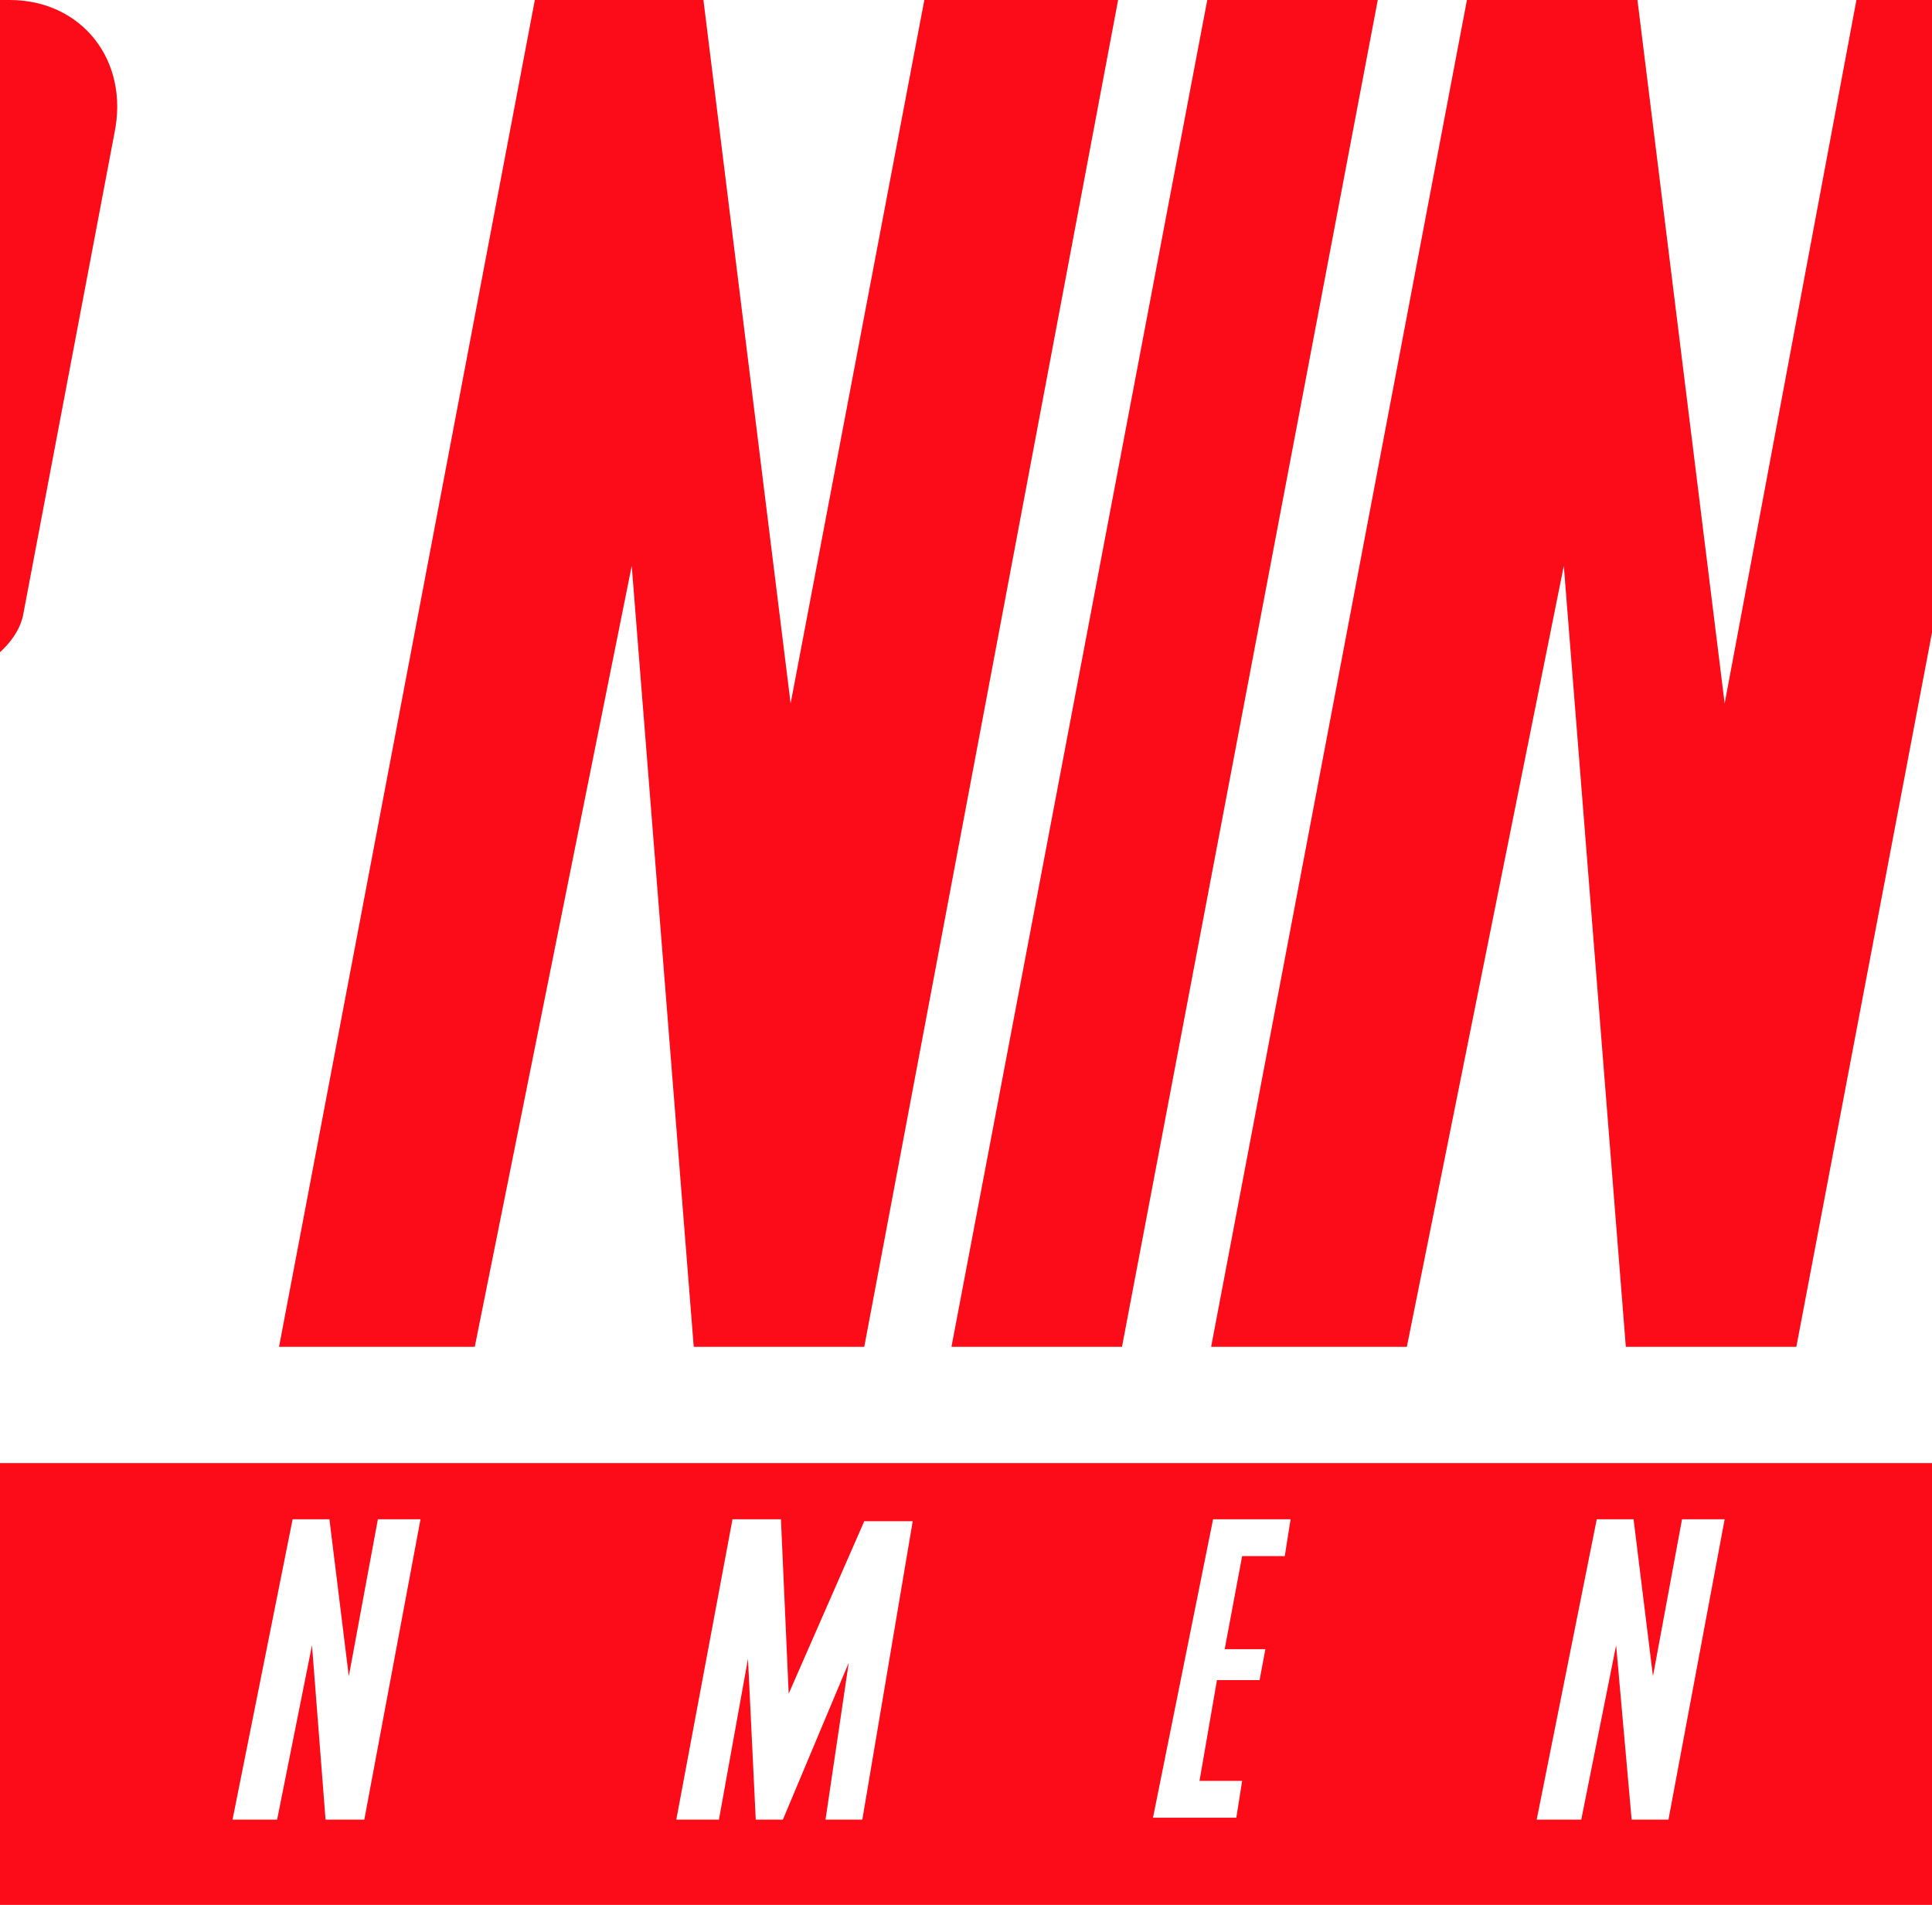
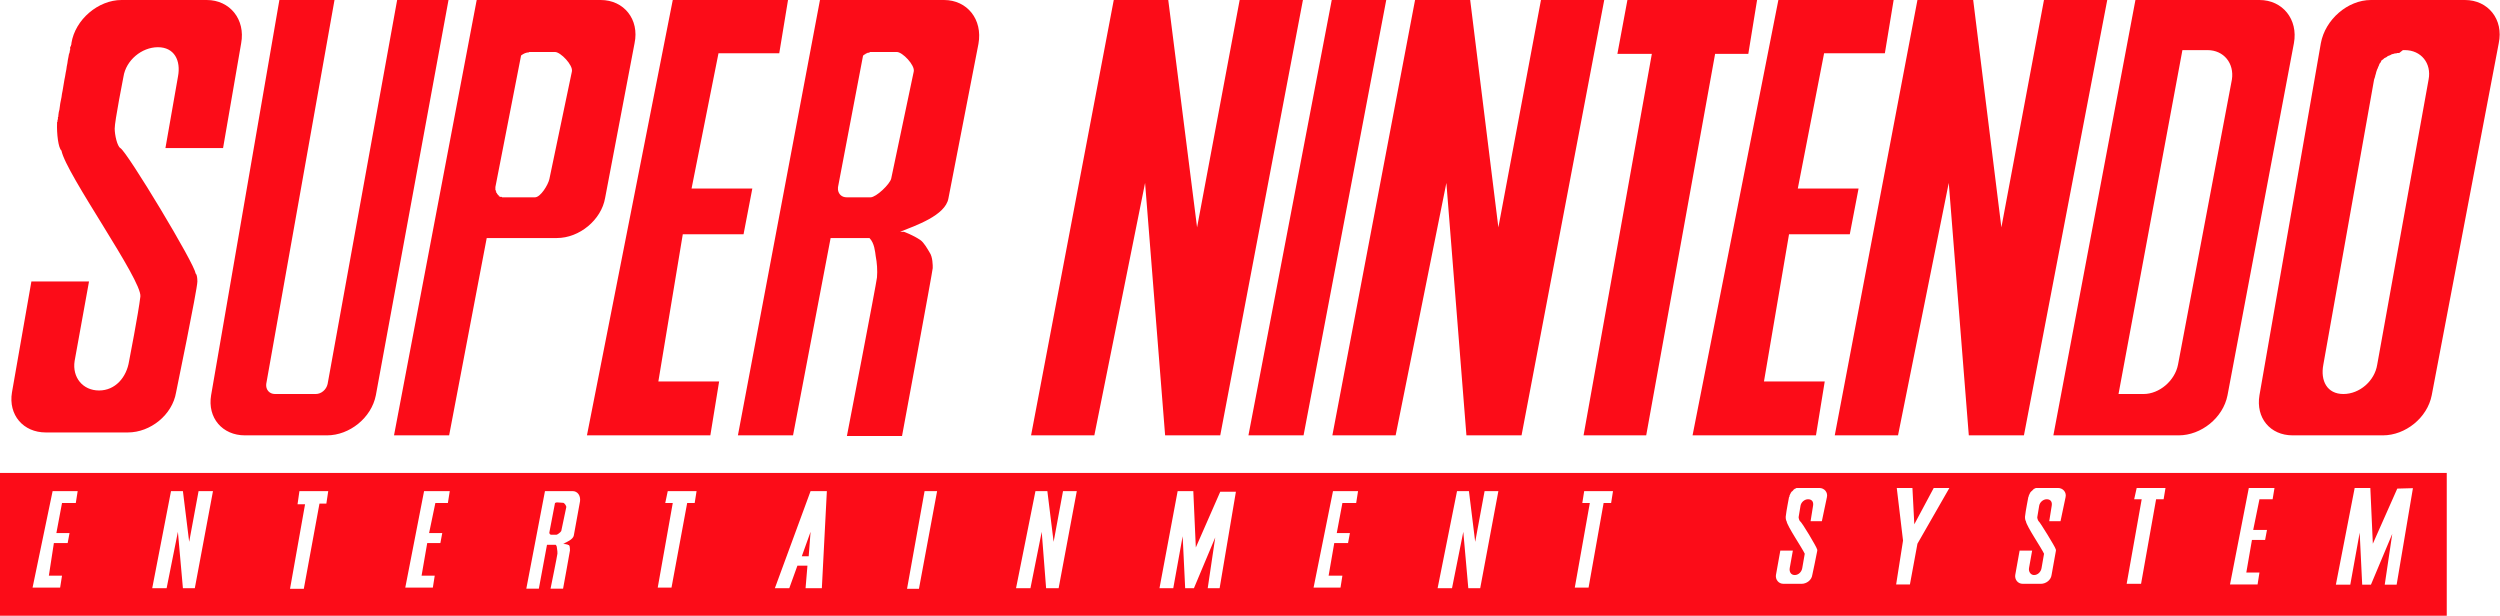
- <svg version="1.0" viewBox="0 0 0.997 0.983" id="body">
-   <path d="m -1.308,0 c -0.038,0 -0.074,0.031 -0.081,0.069 v 6.8429e-4 6.8429e-4 6.8427e-4 l -6.842e-4,6.8428e-4 v 0.001 6.8428e-4 l -6.843e-4,0.001 v 0.001 l -6.844e-4,0.001 v 0.002 l -6.843e-4,0.001 v 0.002 l -6.844e-4,0.002 -6.842e-4,0.002 -6.843e-4,0.004 -0.001,0.005 -6.842e-4,0.005 -0.001,0.005 -6.845e-4,0.005 -0.001,0.005 -0.001,0.006 -0.001,0.005 -0.002,0.012 -0.001,0.006 -0.001,0.005 -6.843e-4,0.005 -0.001,0.005 -0.001,0.005 -6.842e-4,0.005 -6.844e-4,0.005 -0.001,0.004 -6.845e-4,0.005 v 0.002 l -6.841e-4,0.001 v 0.002 0.001 l -6.843e-4,0.002 v 0.001 0.001 l -6.843e-4,0.001 v 6.843e-4 6.843e-4 c -7.059e-4,0.017 0.002,0.04 0.007,0.044 0.007,0.037 0.129,0.207 0.126,0.233 -0.003,0.026 -0.018,0.103 -0.018,0.103 -0.004,0.026 -0.022,0.047 -0.048,0.047 -0.026,1e-7 -0.043,-0.021 -0.039,-0.047 l 0.023,-0.127 h -0.092 l -0.031,0.177 c -0.006,0.036 0.018,0.064 0.054,0.064 h 0.131 c 0.036,0 0.071,-0.028 0.077,-0.064 0,0 0.034,-0.165 0.034,-0.177 -1.411e-4,-0.012 -0.003,-0.013 -0.003,-0.013 0,-0.013 -0.109,-0.194 -0.12,-0.2 -0.005,-0.003 -0.009,-0.021 -0.009,-0.031 -2.117e-4,-0.011 0.014,-0.083 0.014,-0.083 0.004,-0.026 0.029,-0.047 0.055,-0.047 0.026,0 0.037,0.021 0.032,0.047 l -0.02,0.114 h 0.092 l 0.032,-0.172 C -1.11,0.031 -1.135,6.5000023e-7 -1.172,6.5000023e-7 Z m 0.252,0 -0.109,0.631 c -0.006,0.036 0.018,0.064 0.054,0.064 h 0.131 c 0.036,0 0.071,-0.028 0.078,-0.064 L -0.786,0 h -0.082 l -0.112,0.613 c -0.002,0.009 -0.01,0.016 -0.019,0.016 h -0.065 c -0.009,0 -0.015,-0.007 -0.014,-0.016 L -0.968,0 Z m 0.315,0 -0.132,0.695 h 0.088 l 0.06,-0.315 h 0.112 c 0.036,0 0.071,-0.029 0.077,-0.064 l 0.048,-0.247 C -0.482,0.031 -0.506,-2.9999767e-8 -0.543,-2.9999767e-8 h -0.11 z m 0.313,0 -0.137,0.695 h 0.197 l 0.014,-0.086 h -0.097 l 0.04,-0.235 h 0.097 l 0.014,-0.073 h -0.097 l 0.043,-0.216 h 0.097 L -0.244,-6.9999767e-8 Z m 0.235,0 -0.131,0.695 h 0.088 l 0.06,-0.315 h 0.062 c 0.008,0.008 0.009,0.022 0.01,0.029 0.002,0.01 0.003,0.023 0.002,0.034 -0.001,0.01 -0.048,0.253 -0.048,0.253 h 0.088 c 0,0 0.049,-0.264 0.049,-0.268 1.4124e-4,-0.004 8.98e-6,-0.018 -0.005,-0.025 -0.003,-0.005 -0.009,-0.016 -0.015,-0.02 -0.012,-0.008 -0.026,-0.013 -0.026,-0.013 h -0.006 c 0.025,-0.01 0.072,-0.026 0.077,-0.053 L 0.059,0.069 C 0.067,0.031 0.042,0 0.005,0 Z M 0.276,0 0.144,0.695 h 0.101 l 0.081,-0.403 0.032,0.403 h 0.088 L 0.577,0 H 0.477 L 0.408,0.363 0.363,0 Z M 0.623,0 0.491,0.695 h 0.088 L 0.711,0 Z M 0.757,0 0.625,0.695 H 0.726 L 0.807,0.292 0.839,0.695 H 0.927 L 1.059,0 H 0.958 L 0.89,0.363 0.845,0 Z M 1.096,0 1.08,0.086 h 0.055 L 1.026,0.695 h 0.1 l 0.11,-0.609 h 0.053 L 1.303,0 Z M 1.337,0 1.2,0.695 h 0.197 l 0.014,-0.086 h -0.097 l 0.04,-0.235 h 0.097 l 0.014,-0.073 h -0.097 l 0.042,-0.216 h 0.097 L 1.521,-6.9999767e-8 Z M 1.559,0 1.427,0.695 h 0.101 l 0.081,-0.403 0.032,0.403 h 0.088 L 1.862,0 H 1.761 L 1.693,0.363 1.648,0 Z M 1.908,0 1.776,0.695 h 0.2 c 0.036,0 0.071,-0.028 0.078,-0.064 L 2.16,0.069 C 2.167,0.031 2.142,0 2.105,0 Z M 2.283,0 C 2.246,-9.9999767e-8 2.21,0.031 2.203,0.069 L 2.105,0.631 c -0.006,0.036 0.017,0.064 0.053,0.064 h 0.144 c 0.036,0 0.071,-0.028 0.078,-0.064 L 2.487,0.069 C 2.495,0.031 2.47,0 2.433,0 Z M 1.982,0.08 h 0.04 c 0.026,0 0.043,0.021 0.039,0.047 l -0.086,0.455 c -0.005,0.026 -0.03,0.047 -0.055,0.047 h -0.04 z m 0.352,0 h 0.003 c 0.026,0 0.043,0.021 0.038,0.047 L 2.294,0.582 c -0.004,0.026 -0.028,0.047 -0.054,0.047 -0.026,2e-7 -0.037,-0.021 -0.032,-0.047 l 0.081,-0.455 6.842e-4,-0.002 6.843e-4,-0.002 6.843e-4,-0.003 6.843e-4,-0.002 6.842e-4,-0.003 6.843e-4,-0.002 6.843e-4,-0.002 0.001,-0.002 6.843e-4,-0.002 0.001,-0.002 6.843e-4,-0.002 0.001,-0.002 0.001,-0.001 0.001,-0.002 0.001,-0.002 0.002,-0.001 0.001,-0.001 0.001,-0.001 0.002,-0.001 0.002,-0.001 0.001,-0.001 0.002,-0.001 0.002,-6.8429e-4 0.002,-0.001 0.001,-6.8429e-4 0.003,-6.8438e-4 0.002,-6.8429e-4 h 0.002 l 0.002,-6.8427e-4 h 0.003 z m -2.992,0.003 h 0.042 c 0.009,-10e-8 0.029,0.021 0.027,0.031 l -0.036,0.172 c -0.002,0.009 -0.014,0.029 -0.023,0.029 h -0.051 -6.8428e-4 -6.8433e-4 l -6.8428e-4,-6.8429e-4 h -6.8429e-4 -6.843e-4 -6.843e-4 -6.843e-4 v -6.843e-4 h -6.8428e-4 -6.843e-4 l -6.843e-4,-6.8431e-4 h -6.8429e-4 l -6.843e-4,-6.8429e-4 -6.843e-4,-6.843e-4 h -6.843e-4 v -6.8429e-4 l -6.8429e-4,-6.8429e-4 -6.8429e-4,-6.843e-4 v -6.8429e-4 l -6.8431e-4,-6.843e-4 -6.8429e-4,-6.8429e-4 v -6.8431e-4 -6.8428e-4 l -6.8429e-4,-6.843e-4 V 0.305 0.304 l -6.8429e-4,-6.8429e-4 v -6.843e-4 c -10e-8,-0.001 -1.4117e-4,-0.003 0,-0.004 l 0.041,-0.21 c 0.004,-0.003 0.008,-0.005 0.013,-0.005 z m 0.545,0 h 6.8428e-4 6.843e-4 6.843e-4 6.843e-4 0.04 c 0.009,-10e-8 0.029,0.021 0.027,0.031 L -0.078,0.285 c -0.002,0.009 -0.024,0.03 -0.033,0.03 h -0.038 c -0.008,0 -0.013,-0.005 -0.014,-0.012 0,-0.001 -1.4121e-4,-0.003 0,-0.004 l 0.04,-0.21 6.8428e-4,-6.844e-4 6.8429e-4,-6.8426e-4 0.001,-6.8429e-4 h 6.8429e-4 l 6.8429e-4,-6.8428e-4 6.843e-4,-6.8429e-4 h 6.843e-4 l 6.8428e-4,-6.8429e-4 h 6.8432e-4 l 0.001,-6.8427e-4 h 6.843e-4 6.8429e-4 6.8431e-4 z M -1.502,0.755 V 0.983 H 2.404 V 0.755 Z m 2.871,0.024 h 6.843e-4 6.843e-4 6.843e-4 6.843e-4 6.842e-4 0.03 c 0.008,0 0.014,0.007 0.012,0.015 l -0.008,0.038 h -0.018 l 0.004,-0.025 c 9.175e-4,-0.006 -0.002,-0.01 -0.008,-0.01 -0.006,0 -0.011,0.005 -0.012,0.01 l -0.003,0.018 c -5.645e-4,0.001 0.001,0.006 0.002,0.007 0.003,0.001 0.027,0.042 0.027,0.044 5.649e-4,0.001 8.961e-4,0.002 6.843e-4,0.003 -7.061e-4,0.005 -0.008,0.039 -0.008,0.039 -0.001,0.008 -0.009,0.014 -0.017,0.014 h -0.029 c -0.008,0 -0.013,-0.007 -0.012,-0.014 l 0.007,-0.039 h 0.02 l -0.005,0.028 c -9.176e-4,0.006 0.002,0.011 0.008,0.011 0.006,0 0.011,-0.005 0.012,-0.011 l 0.004,-0.023 c -0.004,-0.009 -0.028,-0.044 -0.029,-0.052 -0.001,-9.1066e-4 -0.002,-0.006 -0.001,-0.01 2.12e-4,-0.004 0.005,-0.029 0.005,-0.029 h 6.843e-4 v -6.842e-4 -6.8431e-4 -6.8439e-4 l 6.842e-4,-0.001 v -6.8429e-4 l 6.843e-4,-6.8441e-4 v -6.8429e-4 l 6.843e-4,-6.8421e-4 v -6.843e-4 l 6.843e-4,-6.843e-4 6.843e-4,-6.8431e-4 v -6.8429e-4 h 6.843e-4 l 6.843e-4,-6.8431e-4 6.843e-4,-6.8439e-4 6.843e-4,-6.8421e-4 v -6.843e-4 h 6.842e-4 l 6.843e-4,-6.843e-4 6.844e-4,-6.8431e-4 h 6.842e-4 l 6.844e-4,-6.843e-4 h 6.843e-4 l 6.843e-4,-6.843e-4 h 6.842e-4 0.001 z m 0.157,0 h 0.025 l 0.003,0.058 0.031,-0.058 h 0.025 l -0.051,0.089 -0.012,0.065 h -0.022 l 0.011,-0.07 z m 0.224,0 h 6.844e-4 6.843e-4 6.842e-4 6.844e-4 6.844e-4 0.03 c 0.008,0 0.014,0.007 0.012,0.015 l -0.008,0.038 h -0.018 l 0.004,-0.025 c 9.175e-4,-0.006 -0.002,-0.01 -0.008,-0.01 -0.006,0 -0.011,0.005 -0.012,0.01 l -0.003,0.018 c -7.054e-4,0.001 9.24e-4,0.006 0.002,0.007 0.002,0.001 0.027,0.042 0.027,0.044 7.054e-4,0.001 6.843e-4,0.002 6.843e-4,0.003 -9.181e-4,0.005 -0.007,0.039 -0.007,0.039 -0.001,0.008 -0.009,0.014 -0.017,0.014 h -0.029 c -0.008,0 -0.013,-0.007 -0.012,-0.014 l 0.007,-0.039 h 0.02 l -0.005,0.028 c -9.177e-4,0.006 0.003,0.011 0.008,0.011 0.006,0 0.011,-0.005 0.012,-0.011 l 0.004,-0.023 c -0.004,-0.009 -0.028,-0.044 -0.029,-0.052 -0.001,-9.1066e-4 -0.002,-0.006 -0.001,-0.01 2.117e-4,-0.004 0.005,-0.029 0.005,-0.029 l 6.843e-4,-6.842e-4 v -6.8431e-4 -6.8439e-4 l 6.844e-4,-0.001 v -6.8429e-4 l 6.842e-4,-6.8441e-4 v -6.8429e-4 l 6.843e-4,-6.8421e-4 v -6.843e-4 l 6.842e-4,-6.843e-4 6.845e-4,-6.8431e-4 v -6.8429e-4 h 6.842e-4 l 6.843e-4,-6.8431e-4 6.843e-4,-6.8439e-4 6.842e-4,-6.8421e-4 6.844e-4,-6.843e-4 6.842e-4,-6.843e-4 6.842e-4,-6.8431e-4 h 6.844e-4 l 6.843e-4,-6.843e-4 h 6.843e-4 l 6.843e-4,-6.843e-4 h 6.843e-4 0.001 z m 0.159,0 h 0.046 l -0.003,0.018 h -0.012 l -0.024,0.135 h -0.023 l 0.024,-0.135 h -0.012 z m 0.179,0 h 0.041 l -0.003,0.018 h -0.021 l -0.01,0.049 h 0.022 l -0.003,0.016 h -0.021 l -0.009,0.052 h 0.021 l -0.003,0.019 h -0.044 z m 0.169,0 h 0.025 l 0.004,0.089 0.039,-0.088 0.025,-6.843e-4 -0.026,0.154 h -0.019 l 0.012,-0.081 -0.034,0.081 h -0.014 l -0.004,-0.083 -0.015,0.083 h -0.023 z m -3.675,0.005 h 0.04 l -0.003,0.019 h -0.022 l -0.009,0.048 h 0.021 l -0.003,0.016 h -0.022 l -0.008,0.052 h 0.021 l -0.003,0.019 h -0.044 z m 0.189,0 h 0.019 l 0.01,0.081 0.015,-0.081 h 0.023 l -0.029,0.155 h -0.019 l -0.008,-0.09 -0.018,0.09 h -0.023 z m 0.205,0 h 0.045 l -0.003,0.019 h -0.012 l -0.025,0.135 h -0.022 l 0.024,-0.135 h -0.012 z m 0.199,0 h 0.041 l -0.003,0.019 h -0.021 l -0.01,0.048 h 0.021 l -0.003,0.016 h -0.021 l -0.009,0.052 h 0.021 l -0.003,0.019 h -0.044 z m 0.193,0 h 0.044 c 0.008,-1e-7 0.013,0.007 0.012,0.016 l -0.01,0.055 c -0.001,0.006 -0.012,0.011 -0.017,0.013 h 0.001 6.843e-4 6.843e-4 v 6.8421e-4 h 6.8429e-4 6.8431e-4 6.8428e-4 6.843e-4 l 6.843e-4,6.8431e-4 h 6.8429e-4 6.843e-4 6.8431e-4 v 6.8429e-4 h 6.8429e-4 6.8428e-4 v 6.8431e-4 h 6.8431e-4 c 9.1747e-4,0.002 0.001,0.007 0.001,0.008 0,9.1016e-4 -0.011,0.061 -0.011,0.061 h -0.02 c 0,0 0.011,-0.054 0.011,-0.056 2.1178e-4,-0.002 -2.6087e-4,-0.005 -6.843e-4,-0.008 -1.4113e-4,-0.002 -2.1792e-4,-0.004 -0.002,-0.006 h -0.014 l -0.013,0.07 h -0.02 z m 0.196,0 h 0.046 l -0.003,0.019 h -0.012 l -0.025,0.135 h -0.022 l 0.024,-0.135 h -0.012 z m 0.228,0 h 0.026 l -0.008,0.155 h -0.026 l 0.003,-0.036 h -0.016 l -0.013,0.036 h -0.023 z m 0.182,0 h 0.02 l -0.029,0.155 h -0.019 z m 0.177,0 h 0.019 l 0.01,0.081 0.015,-0.081 h 0.022 l -0.029,0.155 h -0.02 l -0.007,-0.09 -0.018,0.09 h -0.023 z m 0.227,0 h 0.025 l 0.004,0.09 0.039,-0.089 h 0.025 l -0.026,0.154 h -0.019 l 0.012,-0.081 -0.034,0.081 h -0.014 l -0.004,-0.083 -0.015,0.083 h -0.022 z m 0.248,0 h 0.04 l -0.003,0.019 h -0.022 l -0.009,0.048 h 0.021 l -0.003,0.016 h -0.022 l -0.009,0.052 h 0.022 l -0.003,0.019 h -0.043 z m 0.198,0 h 0.019 l 0.01,0.081 0.015,-0.081 h 0.022 l -0.029,0.155 h -0.019 l -0.008,-0.09 -0.018,0.09 h -0.023 z m 0.203,0 h 0.046 l -0.003,0.019 h -0.012 l -0.024,0.135 h -0.022 l 0.024,-0.135 h -0.012 z m -1.64,0.018 c -0.001,0 -0.002,6.2755e-4 -0.003,0.001 l -0.009,0.047 c 5e-8,3.598e-4 0,3.0346e-4 0,6.8431e-4 5e-8,0.001 0.001,0.003 0.003,0.003 h 0.008 c 0.002,0 0.007,-0.004 0.008,-0.006 l 0.008,-0.038 c 3.529e-4,-0.002 -0.003,-0.007 -0.005,-0.007 z m 0.405,0.047 -0.014,0.039 h 0.011 z" id="polyline2177" font-style="normal" font-variant="normal" font-weight="normal" font-stretch="normal" letter-spacing="normal" word-spacing="normal" text-anchor="start" fill="#fc0c18" fill-opacity="1" fill-rule="nonzero" stroke="#fc0c18" stroke-width="0" stroke-linecap="butt" stroke-linejoin="miter" stroke-miterlimit="10.433" stroke-dasharray="none" stroke-dashoffset="0" stroke-opacity="1" />
+ <svg version="1.0" viewBox="0 0 3.991 0.983" id="body">
+   <path d="M 0.194,6.9999767e-8 C 0.157,6.9999767e-8 0.12,0.031 0.114,0.069 v 6.8429e-4 6.8429e-4 6.8427e-4 l -6.842e-4,6.8428e-4 v 0.001 6.8428e-4 L 0.112,0.075 V 0.077 L 0.112,0.078 v 0.002 l -6.843e-4,0.001 v 0.002 l -6.844e-4,0.002 -6.842e-4,0.002 -6.843e-4,0.004 -0.001,0.005 -6.842e-4,0.005 -0.001,0.005 -6.845e-4,0.005 -0.001,0.005 -0.001,0.006 -0.001,0.005 -0.002,0.012 -0.001,0.006 -0.001,0.005 -6.843e-4,0.005 -0.001,0.005 -0.001,0.005 -6.842e-4,0.005 -6.844e-4,0.005 -0.001,0.004 -6.845e-4,0.005 v 0.002 l -6.841e-4,0.001 v 0.002 0.001 l -6.843e-4,0.002 v 0.001 0.001 l -6.843e-4,0.001 v 6.843e-4 6.843e-4 c -7.059e-4,0.017 0.002,0.04 0.007,0.044 0.007,0.037 0.129,0.207 0.126,0.233 -0.003,0.026 -0.018,0.103 -0.018,0.103 -0.004,0.026 -0.022,0.047 -0.048,0.047 -0.026,1e-7 -0.043,-0.021 -0.039,-0.047 l 0.023,-0.127 h -0.092 l -0.031,0.177 c -0.006,0.036 0.018,0.064 0.054,0.064 h 0.131 c 0.036,0 0.071,-0.028 0.077,-0.064 0,0 0.034,-0.165 0.034,-0.177 -1.411e-4,-0.012 -0.003,-0.013 -0.003,-0.013 0,-0.013 -0.109,-0.194 -0.12,-0.2 -0.005,-0.003 -0.009,-0.021 -0.009,-0.031 -2.117e-4,-0.011 0.014,-0.083 0.014,-0.083 0.004,-0.026 0.029,-0.047 0.055,-0.047 0.026,0 0.037,0.021 0.032,0.047 l -0.02,0.114 h 0.092 L 0.385,0.069 C 0.392,0.031 0.367,7.2e-7 0.33,7.2e-7 Z m 0.252,0 L 0.337,0.631 c -0.006,0.036 0.018,0.064 0.054,0.064 h 0.131 c 0.036,0 0.071,-0.028 0.078,-0.064 L 0.716,6.9999767e-8 H 0.634 L 0.523,0.613 c -0.002,0.009 -0.01,0.016 -0.019,0.016 h -0.065 c -0.009,0 -0.015,-0.007 -0.014,-0.016 L 0.534,6.9999767e-8 Z m 0.315,0 L 0.629,0.695 h 0.088 l 0.06,-0.315 h 0.112 c 0.036,0 0.071,-0.029 0.077,-0.064 L 1.013,0.069 C 1.021,0.031 0.996,4e-8 0.959,4e-8 H 0.849 Z m 0.313,0 L 0.937,0.695 H 1.134 l 0.014,-0.086 h -0.097 L 1.09,0.374 h 0.097 l 0.014,-0.073 h -0.097 l 0.043,-0.216 h 0.097 L 1.258,0 Z m 0.235,0 L 1.178,0.695 h 0.088 l 0.06,-0.315 h 0.062 c 0.008,0.008 0.009,0.022 0.01,0.029 0.002,0.01 0.003,0.023 0.002,0.034 -0.001,0.01 -0.048,0.253 -0.048,0.253 h 0.088 c 0,0 0.049,-0.264 0.049,-0.268 1.413e-4,-0.004 9e-6,-0.018 -0.005,-0.025 -0.003,-0.005 -0.009,-0.016 -0.015,-0.02 -0.012,-0.008 -0.026,-0.013 -0.026,-0.013 h -0.006 c 0.025,-0.01 0.072,-0.026 0.077,-0.053 l 0.048,-0.247 C 1.569,0.031 1.544,6.9999767e-8 1.507,6.9999767e-8 Z m 0.469,0 L 1.646,0.695 h 0.101 l 0.081,-0.403 0.032,0.403 h 0.088 L 2.08,6.9999767e-8 H 1.979 L 1.911,0.363 1.865,6.9999767e-8 Z m 0.348,0 L 1.993,0.695 h 0.088 L 2.213,6.9999767e-8 Z m 0.133,0 L 2.127,0.695 h 0.101 l 0.081,-0.403 0.032,0.403 h 0.088 L 2.561,6.9999767e-8 H 2.46 L 2.392,0.363 2.347,6.9999767e-8 Z m 0.339,0 L 2.582,0.086 h 0.055 L 2.528,0.695 h 0.1 l 0.11,-0.609 h 0.053 L 2.805,6.9999767e-8 Z m 0.241,0 L 2.702,0.695 h 0.197 l 0.014,-0.086 h -0.097 L 2.856,0.374 h 0.097 l 0.014,-0.073 h -0.097 l 0.042,-0.216 h 0.097 L 3.023,0 Z m 0.222,0 L 2.929,0.695 h 0.101 l 0.081,-0.403 0.032,0.403 h 0.088 L 3.364,6.9999767e-8 H 3.263 L 3.195,0.363 3.15,6.9999767e-8 Z m 0.348,0 L 3.278,0.695 H 3.478 c 0.036,0 0.071,-0.028 0.078,-0.064 L 3.662,0.069 C 3.669,0.031 3.644,6.9999767e-8 3.607,6.9999767e-8 Z m 0.376,0 C 3.748,-3e-8 3.712,0.031 3.705,0.069 l -0.098,0.562 c -0.006,0.036 0.017,0.064 0.053,0.064 h 0.144 c 0.036,0 0.071,-0.028 0.078,-0.064 L 3.989,0.069 C 3.997,0.031 3.972,6.9999767e-8 3.935,6.9999767e-8 Z M 3.484,0.08 h 0.04 c 0.026,0 0.043,0.021 0.039,0.047 l -0.086,0.455 c -0.005,0.026 -0.03,0.047 -0.055,0.047 h -0.04 z m 0.352,0 h 0.003 c 0.026,0 0.043,0.021 0.038,0.047 l -0.082,0.455 c -0.004,0.026 -0.028,0.047 -0.054,0.047 -0.026,2e-7 -0.037,-0.021 -0.032,-0.047 l 0.081,-0.455 6.842e-4,-0.002 6.843e-4,-0.002 6.843e-4,-0.003 6.843e-4,-0.002 6.842e-4,-0.003 6.843e-4,-0.002 6.843e-4,-0.002 0.001,-0.002 6.843e-4,-0.002 0.001,-0.002 6.843e-4,-0.002 0.001,-0.002 0.001,-0.001 0.001,-0.002 0.001,-0.002 0.002,-0.001 0.001,-0.001 0.001,-0.001 0.002,-0.001 0.002,-0.001 0.001,-0.001 0.002,-0.001 0.002,-6.8429e-4 0.002,-0.001 0.001,-6.8429e-4 0.003,-6.8438e-4 0.002,-6.8429e-4 h 0.002 l 0.002,-6.8427e-4 h 0.003 z m -2.992,0.003 h 0.042 c 0.009,-1e-7 0.029,0.021 0.027,0.031 l -0.036,0.172 c -0.002,0.009 -0.014,0.029 -0.023,0.029 h -0.051 -6.8428e-4 -6.8433e-4 l -6.8428e-4,-6.8429e-4 h -6.8429e-4 -6.843e-4 -6.843e-4 -6.843e-4 v -6.843e-4 h -6.8428e-4 -6.843e-4 l -6.843e-4,-6.8431e-4 H 0.797 l -6.843e-4,-6.8429e-4 -6.843e-4,-6.843e-4 h -6.843e-4 v -6.8429e-4 l -6.8429e-4,-6.8429e-4 -6.8429e-4,-6.843e-4 v -6.8429e-4 l -6.8431e-4,-6.843e-4 -6.8429e-4,-6.8429e-4 V 0.307 0.306 l -6.8429e-4,-6.843e-4 v -6.8424e-4 -6.8429e-4 l -6.8429e-4,-6.8429e-4 v -6.843e-4 c -1e-7,-0.001 -1.4117e-4,-0.003 0,-0.004 l 0.041,-0.21 c 0.004,-0.003 0.008,-0.005 0.013,-0.005 z m 0.545,0 h 6.843e-4 6.843e-4 6.843e-4 6.843e-4 0.04 c 0.009,-1e-7 0.029,0.021 0.027,0.031 l -0.036,0.171 c -0.002,0.009 -0.024,0.03 -0.033,0.03 h -0.038 c -0.008,0 -0.013,-0.005 -0.014,-0.012 0,-0.001 -1.412e-4,-0.003 0,-0.004 l 0.04,-0.21 6.843e-4,-6.844e-4 6.842e-4,-6.8426e-4 0.001,-6.8429e-4 h 6.843e-4 l 6.843e-4,-6.8428e-4 6.843e-4,-6.8429e-4 h 6.843e-4 l 6.843e-4,-6.8429e-4 h 6.843e-4 l 0.001,-6.8427e-4 h 6.843e-4 6.843e-4 6.843e-4 z M 0,0.755 V 0.983 H 3.906 V 0.755 Z m 2.871,0.024 h 6.843e-4 6.843e-4 6.843e-4 6.843e-4 6.842e-4 0.03 c 0.008,0 0.014,0.007 0.012,0.015 l -0.008,0.038 h -0.018 l 0.004,-0.025 c 9.175e-4,-0.006 -0.002,-0.01 -0.008,-0.01 -0.006,0 -0.011,0.005 -0.012,0.01 l -0.003,0.018 c -5.645e-4,0.001 0.001,0.006 0.002,0.007 0.003,0.001 0.027,0.042 0.027,0.044 5.649e-4,0.001 8.961e-4,0.002 6.843e-4,0.003 -7.061e-4,0.005 -0.008,0.039 -0.008,0.039 -0.001,0.008 -0.009,0.014 -0.017,0.014 h -0.029 c -0.008,0 -0.013,-0.007 -0.012,-0.014 l 0.007,-0.039 h 0.02 l -0.005,0.028 c -9.176e-4,0.006 0.002,0.011 0.008,0.011 0.006,0 0.011,-0.005 0.012,-0.011 l 0.004,-0.023 c -0.004,-0.009 -0.028,-0.044 -0.029,-0.052 -0.001,-9.1066e-4 -0.002,-0.006 -0.001,-0.01 2.12e-4,-0.004 0.005,-0.029 0.005,-0.029 h 6.843e-4 v -6.842e-4 -6.8431e-4 -6.8439e-4 l 6.842e-4,-0.001 v -6.8429e-4 l 6.843e-4,-6.8441e-4 v -6.8429e-4 l 6.843e-4,-6.8421e-4 v -6.843e-4 l 6.843e-4,-6.843e-4 6.843e-4,-6.8431e-4 v -6.8429e-4 h 6.843e-4 l 6.843e-4,-6.8431e-4 6.843e-4,-6.8439e-4 6.843e-4,-6.8421e-4 v -6.843e-4 h 6.842e-4 l 6.843e-4,-6.843e-4 6.844e-4,-6.8431e-4 h 6.842e-4 l 6.844e-4,-6.843e-4 h 6.843e-4 l 6.843e-4,-6.843e-4 h 6.842e-4 0.001 z m 0.157,0 h 0.025 l 0.003,0.058 0.031,-0.058 h 0.025 l -0.051,0.089 -0.012,0.065 h -0.022 l 0.011,-0.07 z m 0.224,0 h 6.844e-4 6.843e-4 6.842e-4 6.844e-4 6.844e-4 0.03 c 0.008,0 0.014,0.007 0.012,0.015 l -0.008,0.038 h -0.018 l 0.004,-0.025 c 9.175e-4,-0.006 -0.002,-0.01 -0.008,-0.01 -0.006,0 -0.011,0.005 -0.012,0.01 l -0.003,0.018 c -7.054e-4,0.001 9.24e-4,0.006 0.002,0.007 0.002,0.001 0.027,0.042 0.027,0.044 7.054e-4,0.001 6.843e-4,0.002 6.843e-4,0.003 -9.181e-4,0.005 -0.007,0.039 -0.007,0.039 -0.001,0.008 -0.009,0.014 -0.017,0.014 h -0.029 c -0.008,0 -0.013,-0.007 -0.012,-0.014 l 0.007,-0.039 h 0.02 l -0.005,0.028 c -9.177e-4,0.006 0.003,0.011 0.008,0.011 0.006,0 0.011,-0.005 0.012,-0.011 l 0.004,-0.023 c -0.004,-0.009 -0.028,-0.044 -0.029,-0.052 -0.001,-9.1066e-4 -0.002,-0.006 -0.001,-0.01 2.117e-4,-0.004 0.005,-0.029 0.005,-0.029 l 6.843e-4,-6.842e-4 v -6.8431e-4 -6.8439e-4 l 6.844e-4,-0.001 v -6.8429e-4 l 6.842e-4,-6.8441e-4 v -6.8429e-4 l 6.843e-4,-6.8421e-4 v -6.843e-4 l 6.842e-4,-6.843e-4 6.845e-4,-6.8431e-4 v -6.8429e-4 h 6.842e-4 l 6.843e-4,-6.8431e-4 6.843e-4,-6.8439e-4 6.842e-4,-6.8421e-4 6.844e-4,-6.843e-4 6.842e-4,-6.843e-4 6.842e-4,-6.8431e-4 h 6.844e-4 l 6.843e-4,-6.843e-4 h 6.843e-4 l 6.843e-4,-6.843e-4 h 6.843e-4 0.001 z m 0.159,0 h 0.046 l -0.003,0.018 h -0.012 l -0.024,0.135 h -0.023 l 0.024,-0.135 h -0.012 z m 0.179,0 h 0.041 l -0.003,0.018 h -0.021 l -0.01,0.049 h 0.022 l -0.003,0.016 h -0.021 l -0.009,0.052 h 0.021 l -0.003,0.019 h -0.044 z m 0.169,0 h 0.025 l 0.004,0.089 0.039,-0.088 0.025,-6.843e-4 -0.026,0.154 h -0.019 l 0.012,-0.081 -0.034,0.081 h -0.014 l -0.004,-0.083 -0.015,0.083 h -0.023 z m -3.675,0.005 h 0.04 l -0.003,0.019 h -0.022 l -0.009,0.048 h 0.021 l -0.003,0.016 h -0.022 l -0.008,0.052 h 0.021 l -0.003,0.019 h -0.044 z m 0.189,0 h 0.019 l 0.01,0.081 0.015,-0.081 h 0.023 l -0.029,0.155 h -0.019 l -0.008,-0.09 -0.018,0.09 h -0.023 z m 0.205,0 H 0.524 L 0.521,0.804 H 0.51 L 0.485,0.94 h -0.022 l 0.024,-0.135 h -0.012 z m 0.199,0 h 0.041 l -0.003,0.019 H 0.695 l -0.01,0.048 h 0.021 l -0.003,0.016 H 0.682 l -0.009,0.052 h 0.021 l -0.003,0.019 h -0.044 z m 0.193,0 h 0.044 c 0.008,-1e-7 0.013,0.007 0.012,0.016 l -0.01,0.055 c -0.001,0.006 -0.012,0.011 -0.017,0.013 h 0.001 6.843e-4 6.843e-4 v 6.8421e-4 h 6.8429e-4 6.8431e-4 6.8428e-4 6.843e-4 l 6.843e-4,6.8431e-4 h 6.8429e-4 6.843e-4 6.8431e-4 v 6.8429e-4 h 6.8429e-4 6.8428e-4 v 6.8431e-4 h 6.8431e-4 c 9.1747e-4,0.002 0.001,0.007 0.001,0.008 0,9.1016e-4 -0.011,0.061 -0.011,0.061 h -0.02 c 0,0 0.011,-0.054 0.011,-0.056 2.1178e-4,-0.002 -2.6087e-4,-0.005 -6.843e-4,-0.008 -1.4113e-4,-0.002 -2.1792e-4,-0.004 -0.002,-0.006 h -0.014 l -0.013,0.07 h -0.02 z m 0.196,0 h 0.046 l -0.003,0.019 h -0.012 l -0.025,0.135 h -0.022 l 0.024,-0.135 h -0.012 z m 0.228,0 h 0.026 l -0.008,0.155 h -0.026 l 0.003,-0.036 h -0.016 l -0.013,0.036 h -0.023 z m 0.182,0 h 0.02 L 1.467,0.94 h -0.019 z m 0.177,0 h 0.019 l 0.01,0.081 0.015,-0.081 h 0.022 l -0.029,0.155 h -0.02 l -0.007,-0.09 -0.018,0.09 h -0.023 z m 0.227,0 h 0.025 l 0.004,0.09 0.039,-0.089 h 0.025 l -0.026,0.154 h -0.019 l 0.012,-0.081 -0.034,0.081 h -0.014 l -0.004,-0.083 -0.015,0.083 h -0.022 z m 0.248,0 h 0.04 l -0.003,0.019 h -0.022 l -0.009,0.048 h 0.021 l -0.003,0.016 h -0.022 l -0.009,0.052 h 0.022 l -0.003,0.019 h -0.043 z m 0.198,0 h 0.019 l 0.01,0.081 0.015,-0.081 h 0.022 l -0.029,0.155 h -0.019 l -0.008,-0.09 -0.018,0.09 h -0.023 z m 0.203,0 h 0.046 l -0.003,0.019 h -0.012 l -0.024,0.135 h -0.022 l 0.024,-0.135 h -0.012 z m -1.64,0.018 c -0.001,0 -0.002,6.2755e-4 -0.003,0.001 l -0.009,0.047 c 5e-8,3.598e-4 0,3.0346e-4 0,6.8431e-4 5e-8,0.001 0.001,0.003 0.003,0.003 h 0.008 c 0.002,0 0.007,-0.004 0.008,-0.006 l 0.008,-0.038 c 3.529e-4,-0.002 -0.003,-0.007 -0.005,-0.007 z m 0.405,0.047 -0.014,0.039 h 0.011 z" id="polyline2177" font-style="normal" font-variant="normal" font-weight="normal" font-stretch="normal" letter-spacing="normal" word-spacing="normal" text-anchor="start" fill="#fc0c18" fill-opacity="1" fill-rule="nonzero" stroke="#fc0c18" stroke-width="0" stroke-linecap="butt" stroke-linejoin="miter" stroke-miterlimit="10.433" stroke-dasharray="none" stroke-dashoffset="0" stroke-opacity="1" />
</svg>
